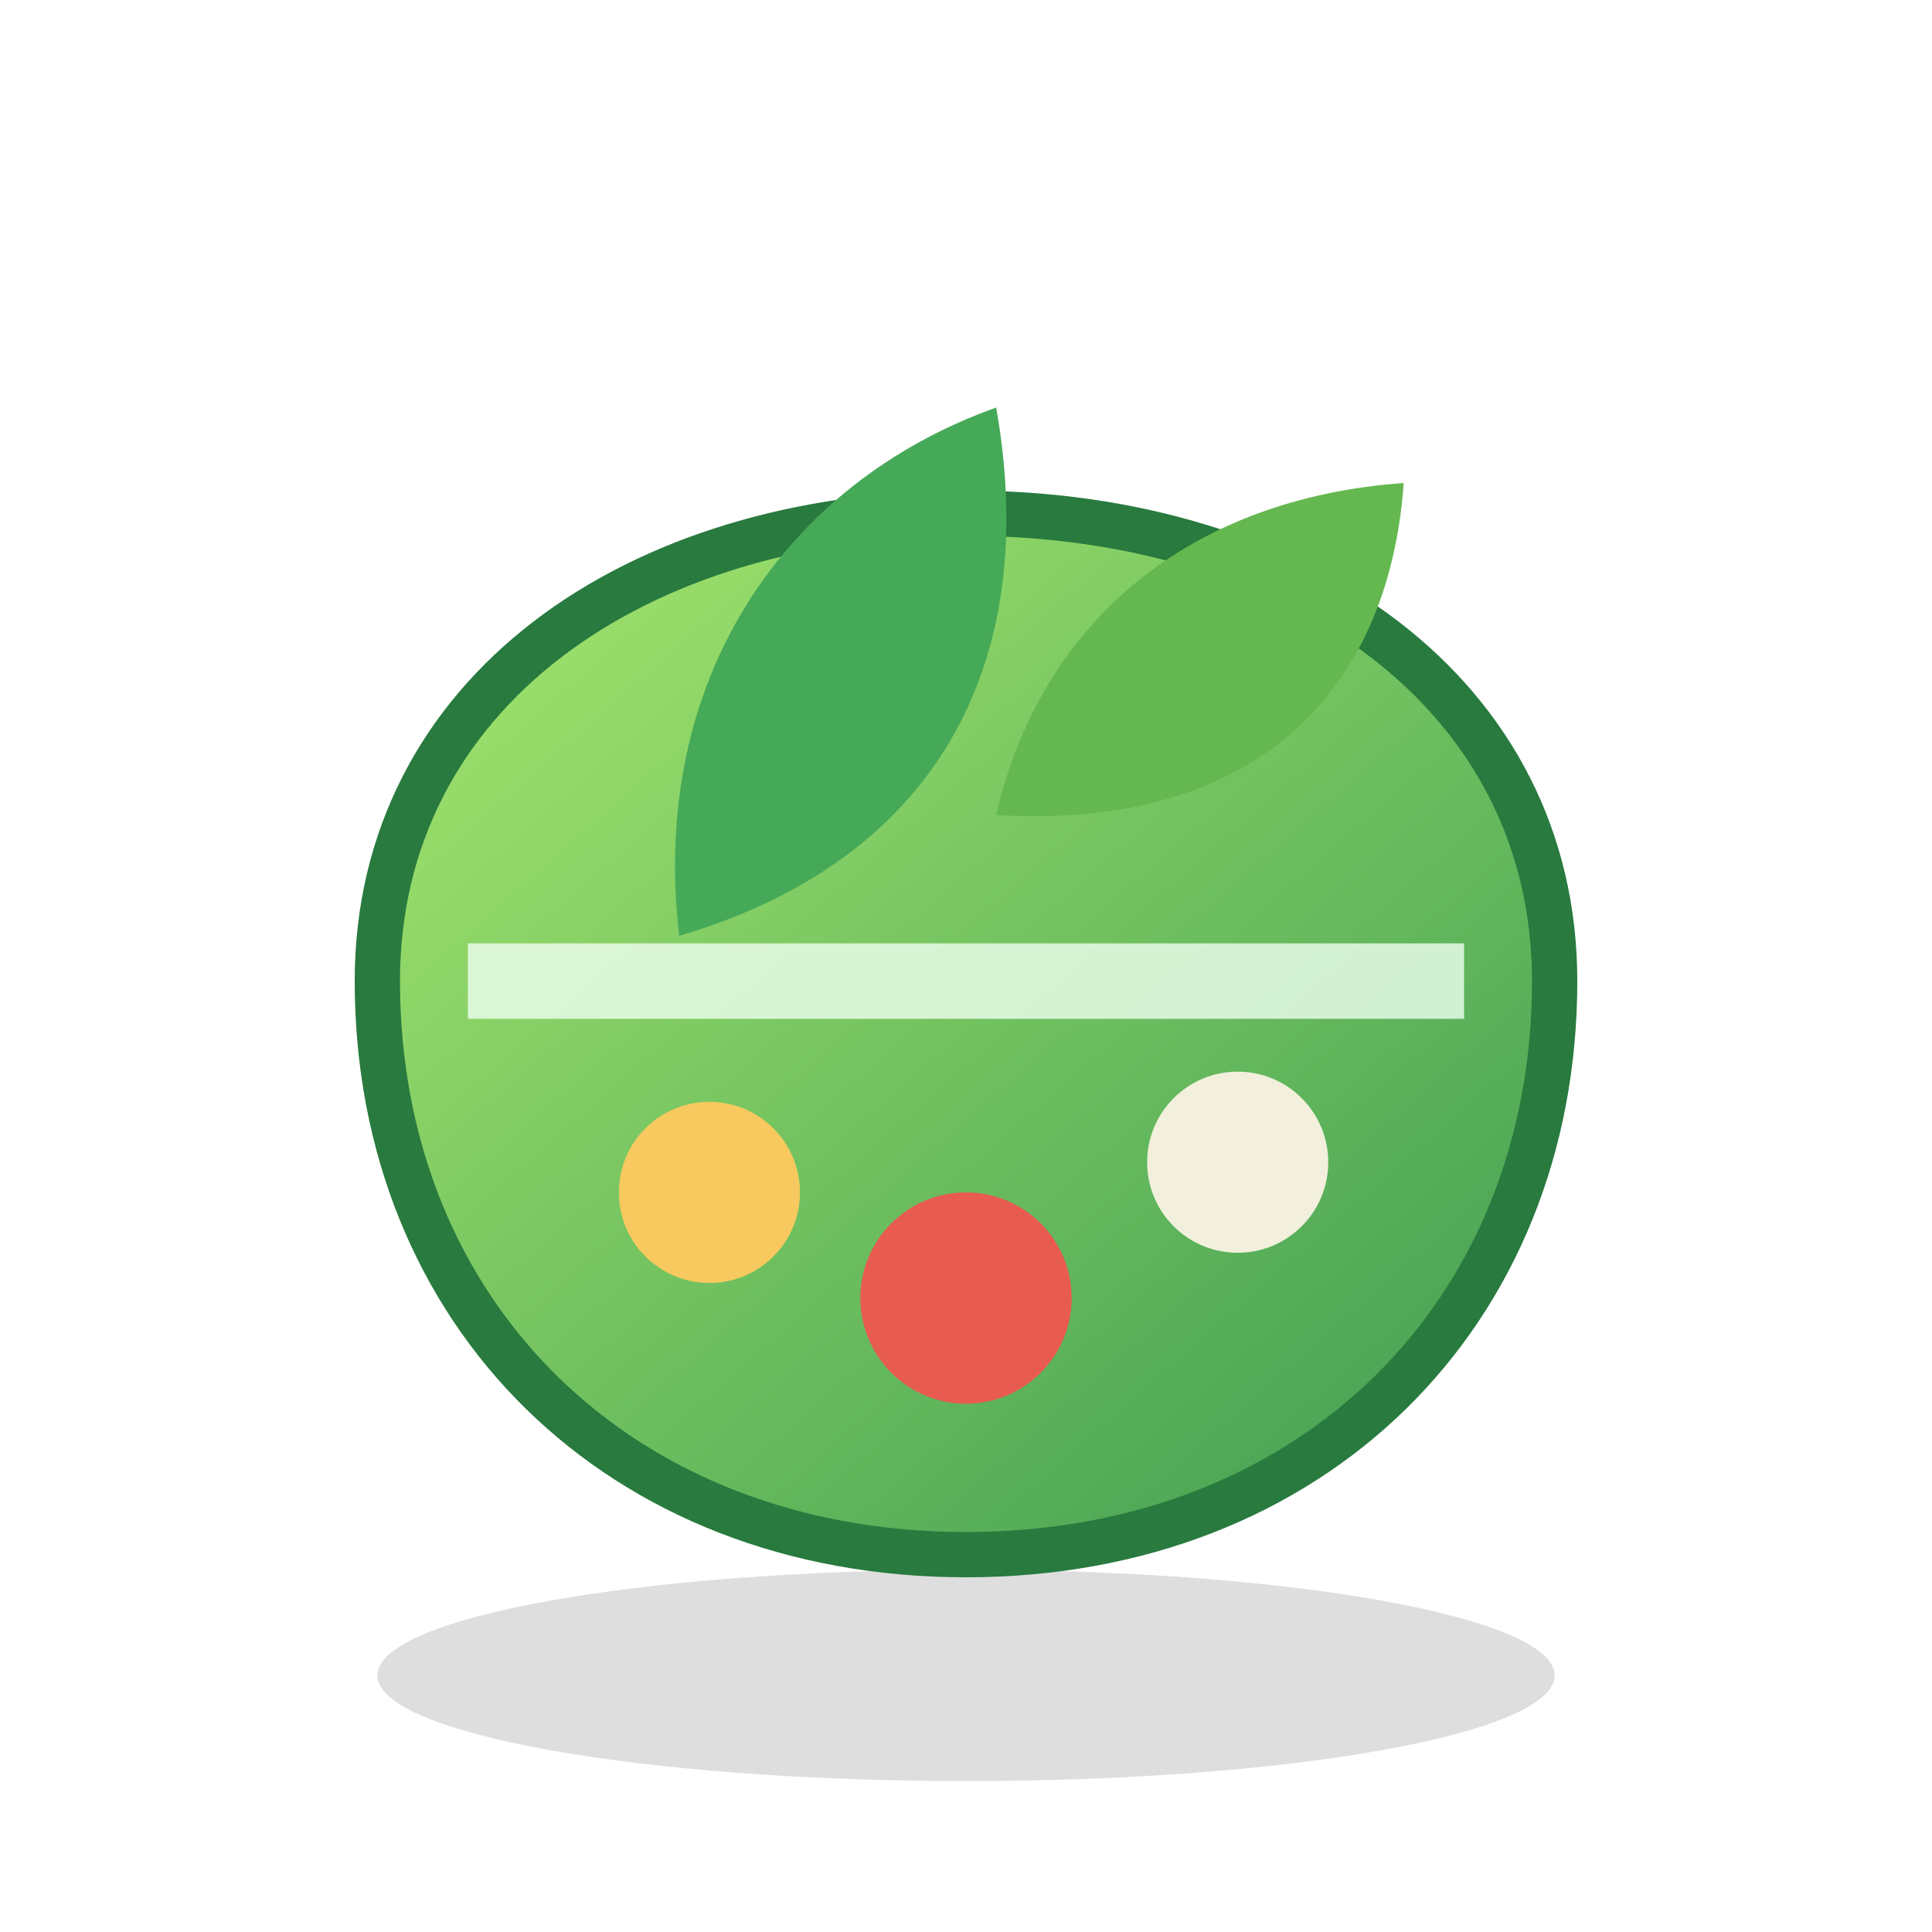
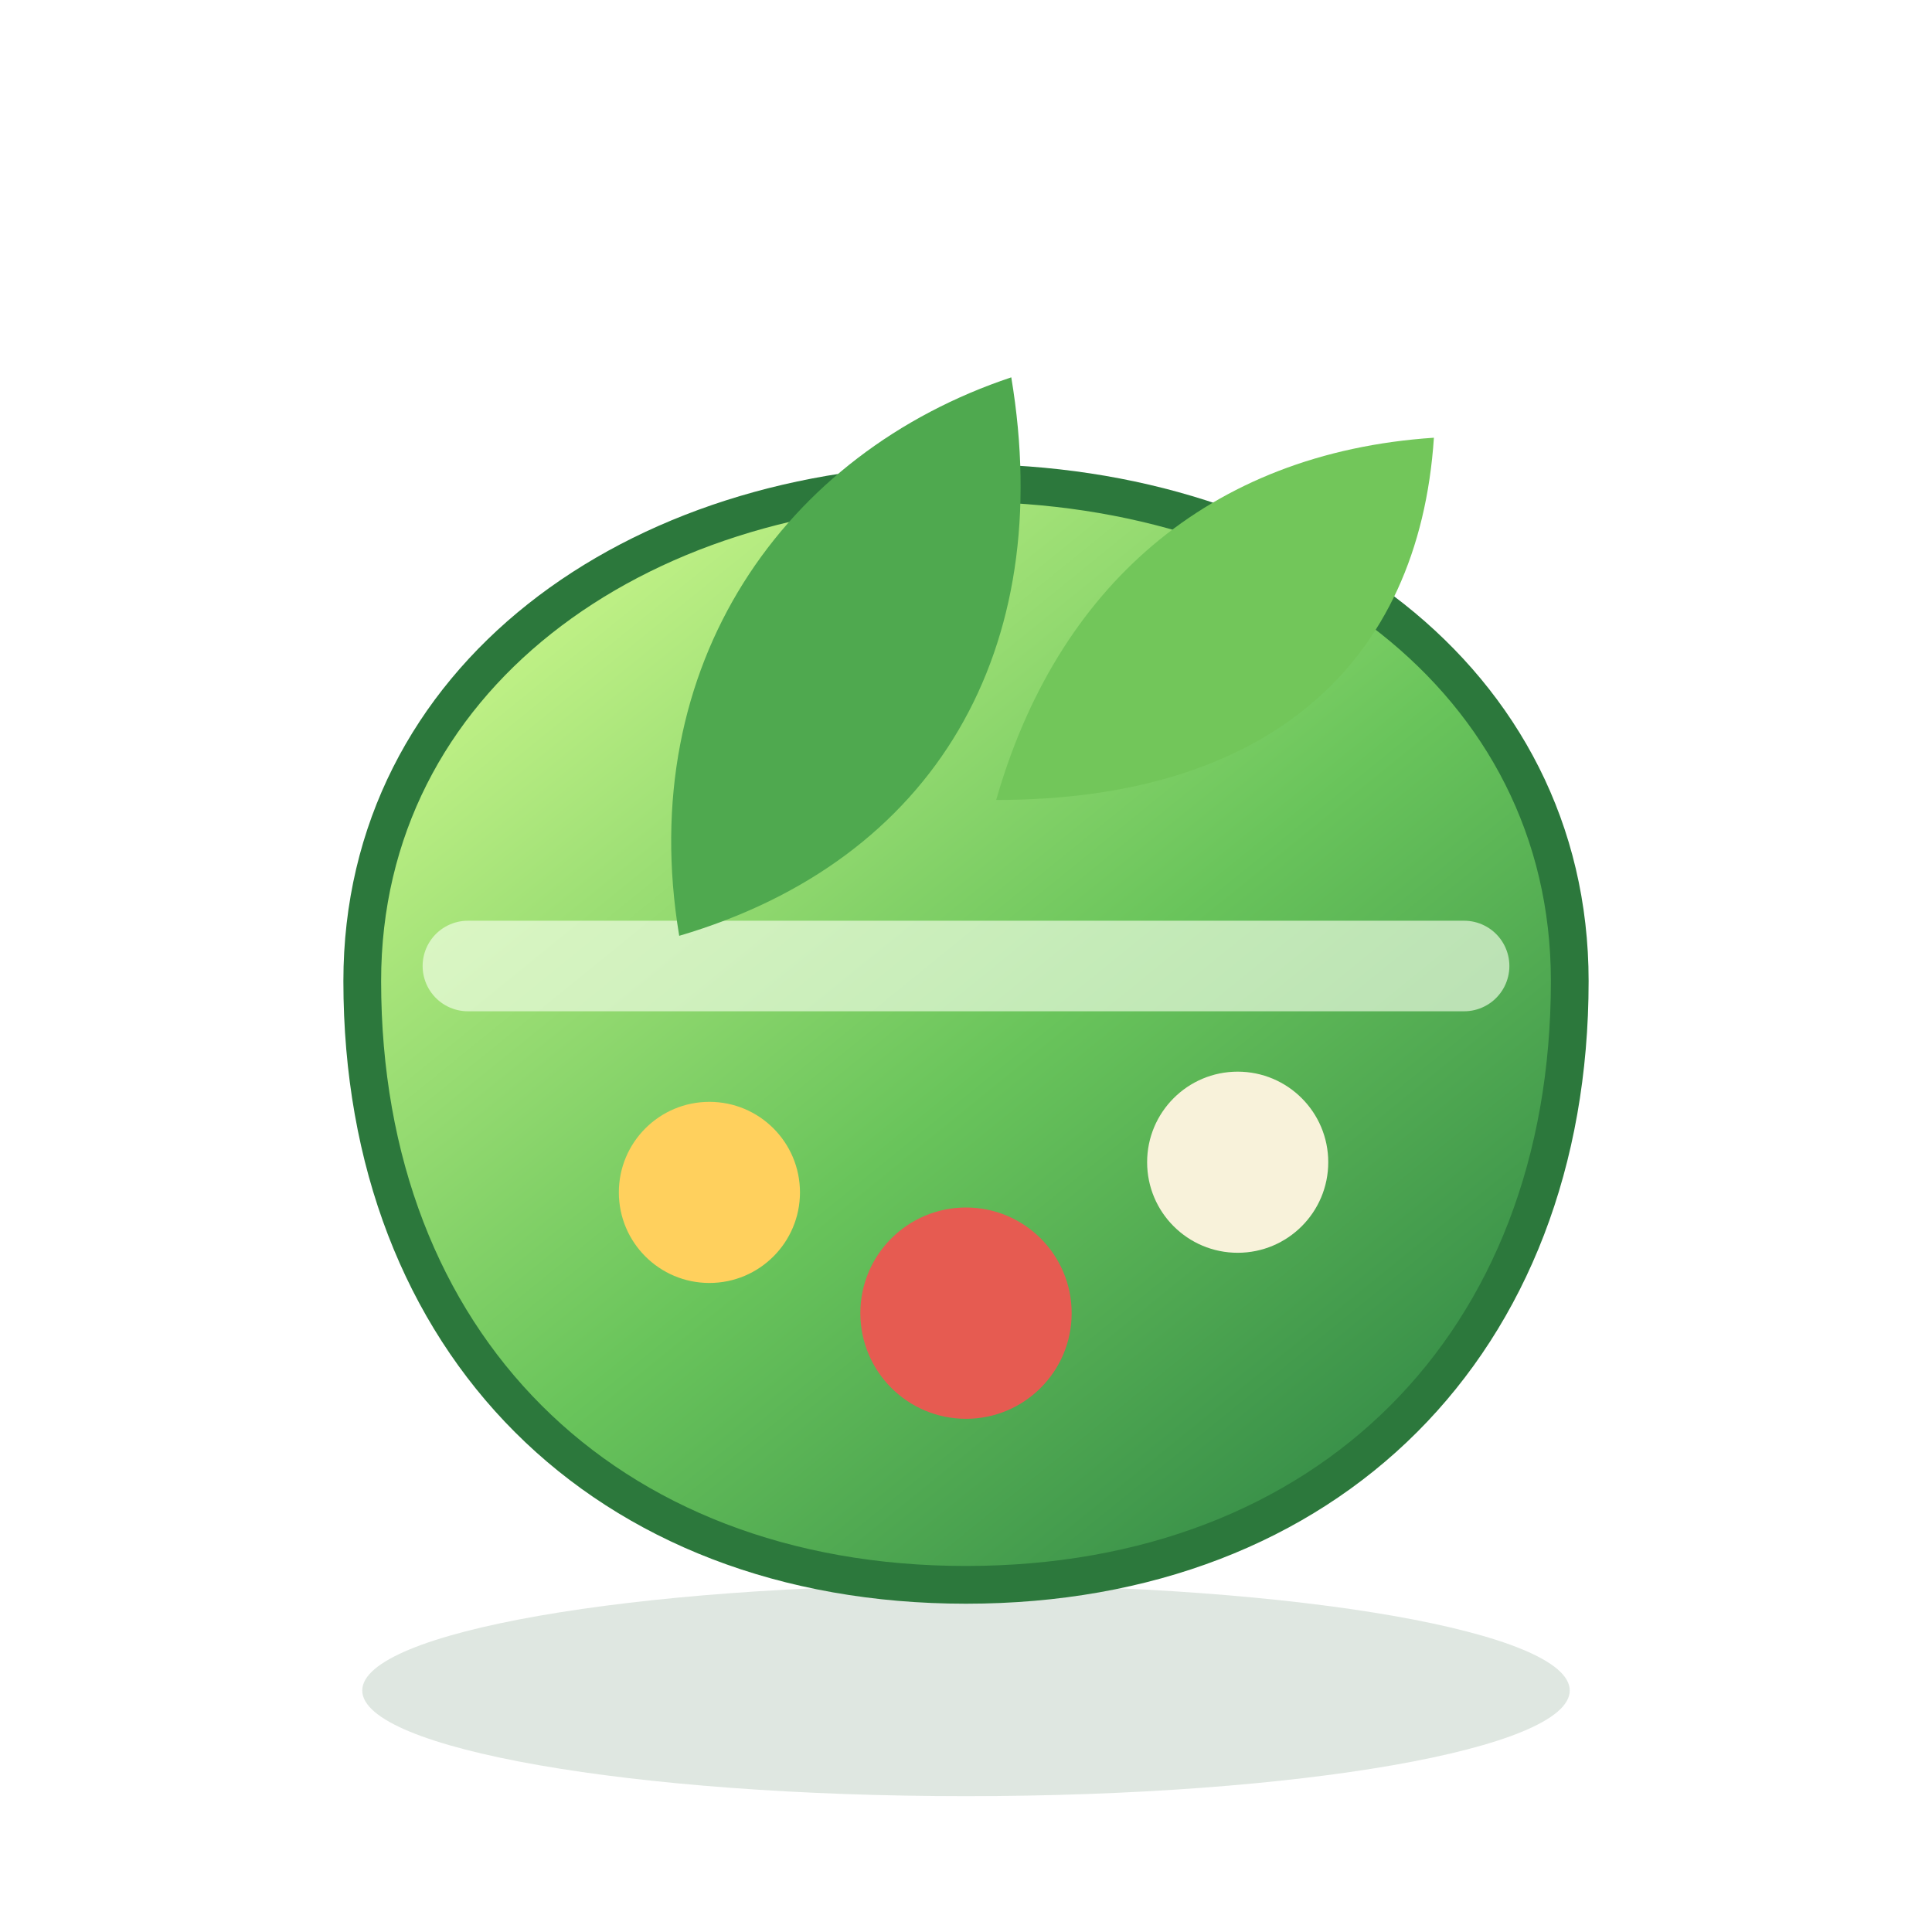
<svg xmlns="http://www.w3.org/2000/svg" viewBox="0 0 128 128">
  <defs>
-     <linearGradient id="h" x2="1" y2="1">
-       <stop stop-color="#A8E86E" />
-       <stop offset="1" stop-color="#3C9B52" />
+     <linearGradient id="a" x1=".1" y1=".1" x2=".9" y2="1">
+       <stop stop-color="#C8F58A" />
+       <stop offset=".5" stop-color="#69C45B" />
+       <stop offset="1" stop-color="#2B8144" />
    </linearGradient>
  </defs>
-   <ellipse cx="64" cy="111" rx="39" ry="7" fill="#000" opacity=".13" />
-   <path d="M25 65c0-19 17-31 39-31s39 12 39 31c0 22-16 38-39 38S25 87 25 65z" fill="url(#h)" stroke="#287A3E" stroke-width="3" />
-   <path d="M31 65h66" stroke="#EFFFF0" stroke-width="5" opacity=".8" />
-   <path d="M45 62c-2-17 7-30 21-35 3 17-4 30-21 35z" fill="#45A957" />
-   <path d="M66 54c3-13 13-21 27-22-1 14-10 23-27 22z" fill="#65B84F" />
-   <circle cx="47" cy="79" r="6" fill="#F7C95E" />
-   <circle cx="64" cy="86" r="7" fill="#E85B51" />
-   <circle cx="82" cy="77" r="6" fill="#F2F0DC" />
+   <ellipse cx="64" cy="112" rx="40" ry="7" fill="#285E35" opacity=".15" />
+   <path d="M24 65c0-20 18-33 40-33s40 13 40 33c0 24-16 40-40 40S24 89 24 65z" fill="url(#a)" stroke="#2C783C" stroke-width="2.5" />
+   <path d="M31 64h66" stroke="#F4FFE9" stroke-width="6" opacity=".65" stroke-linecap="round" />
+   <path d="M45 62c-3-18 7-32 22-37 3 18-5 32-22 37z" fill="#4FA94F" />
+   <path d="M66 53c4-14 14-23 29-24-1 15-11 24-29 24z" fill="#72C65A" />
+   <circle cx="47" cy="79" r="6" fill="#FFD05D" />
+   <circle cx="64" cy="87" r="7" fill="#E65B51" />
+   <circle cx="82" cy="77" r="6" fill="#F8F2DA" />
</svg>
